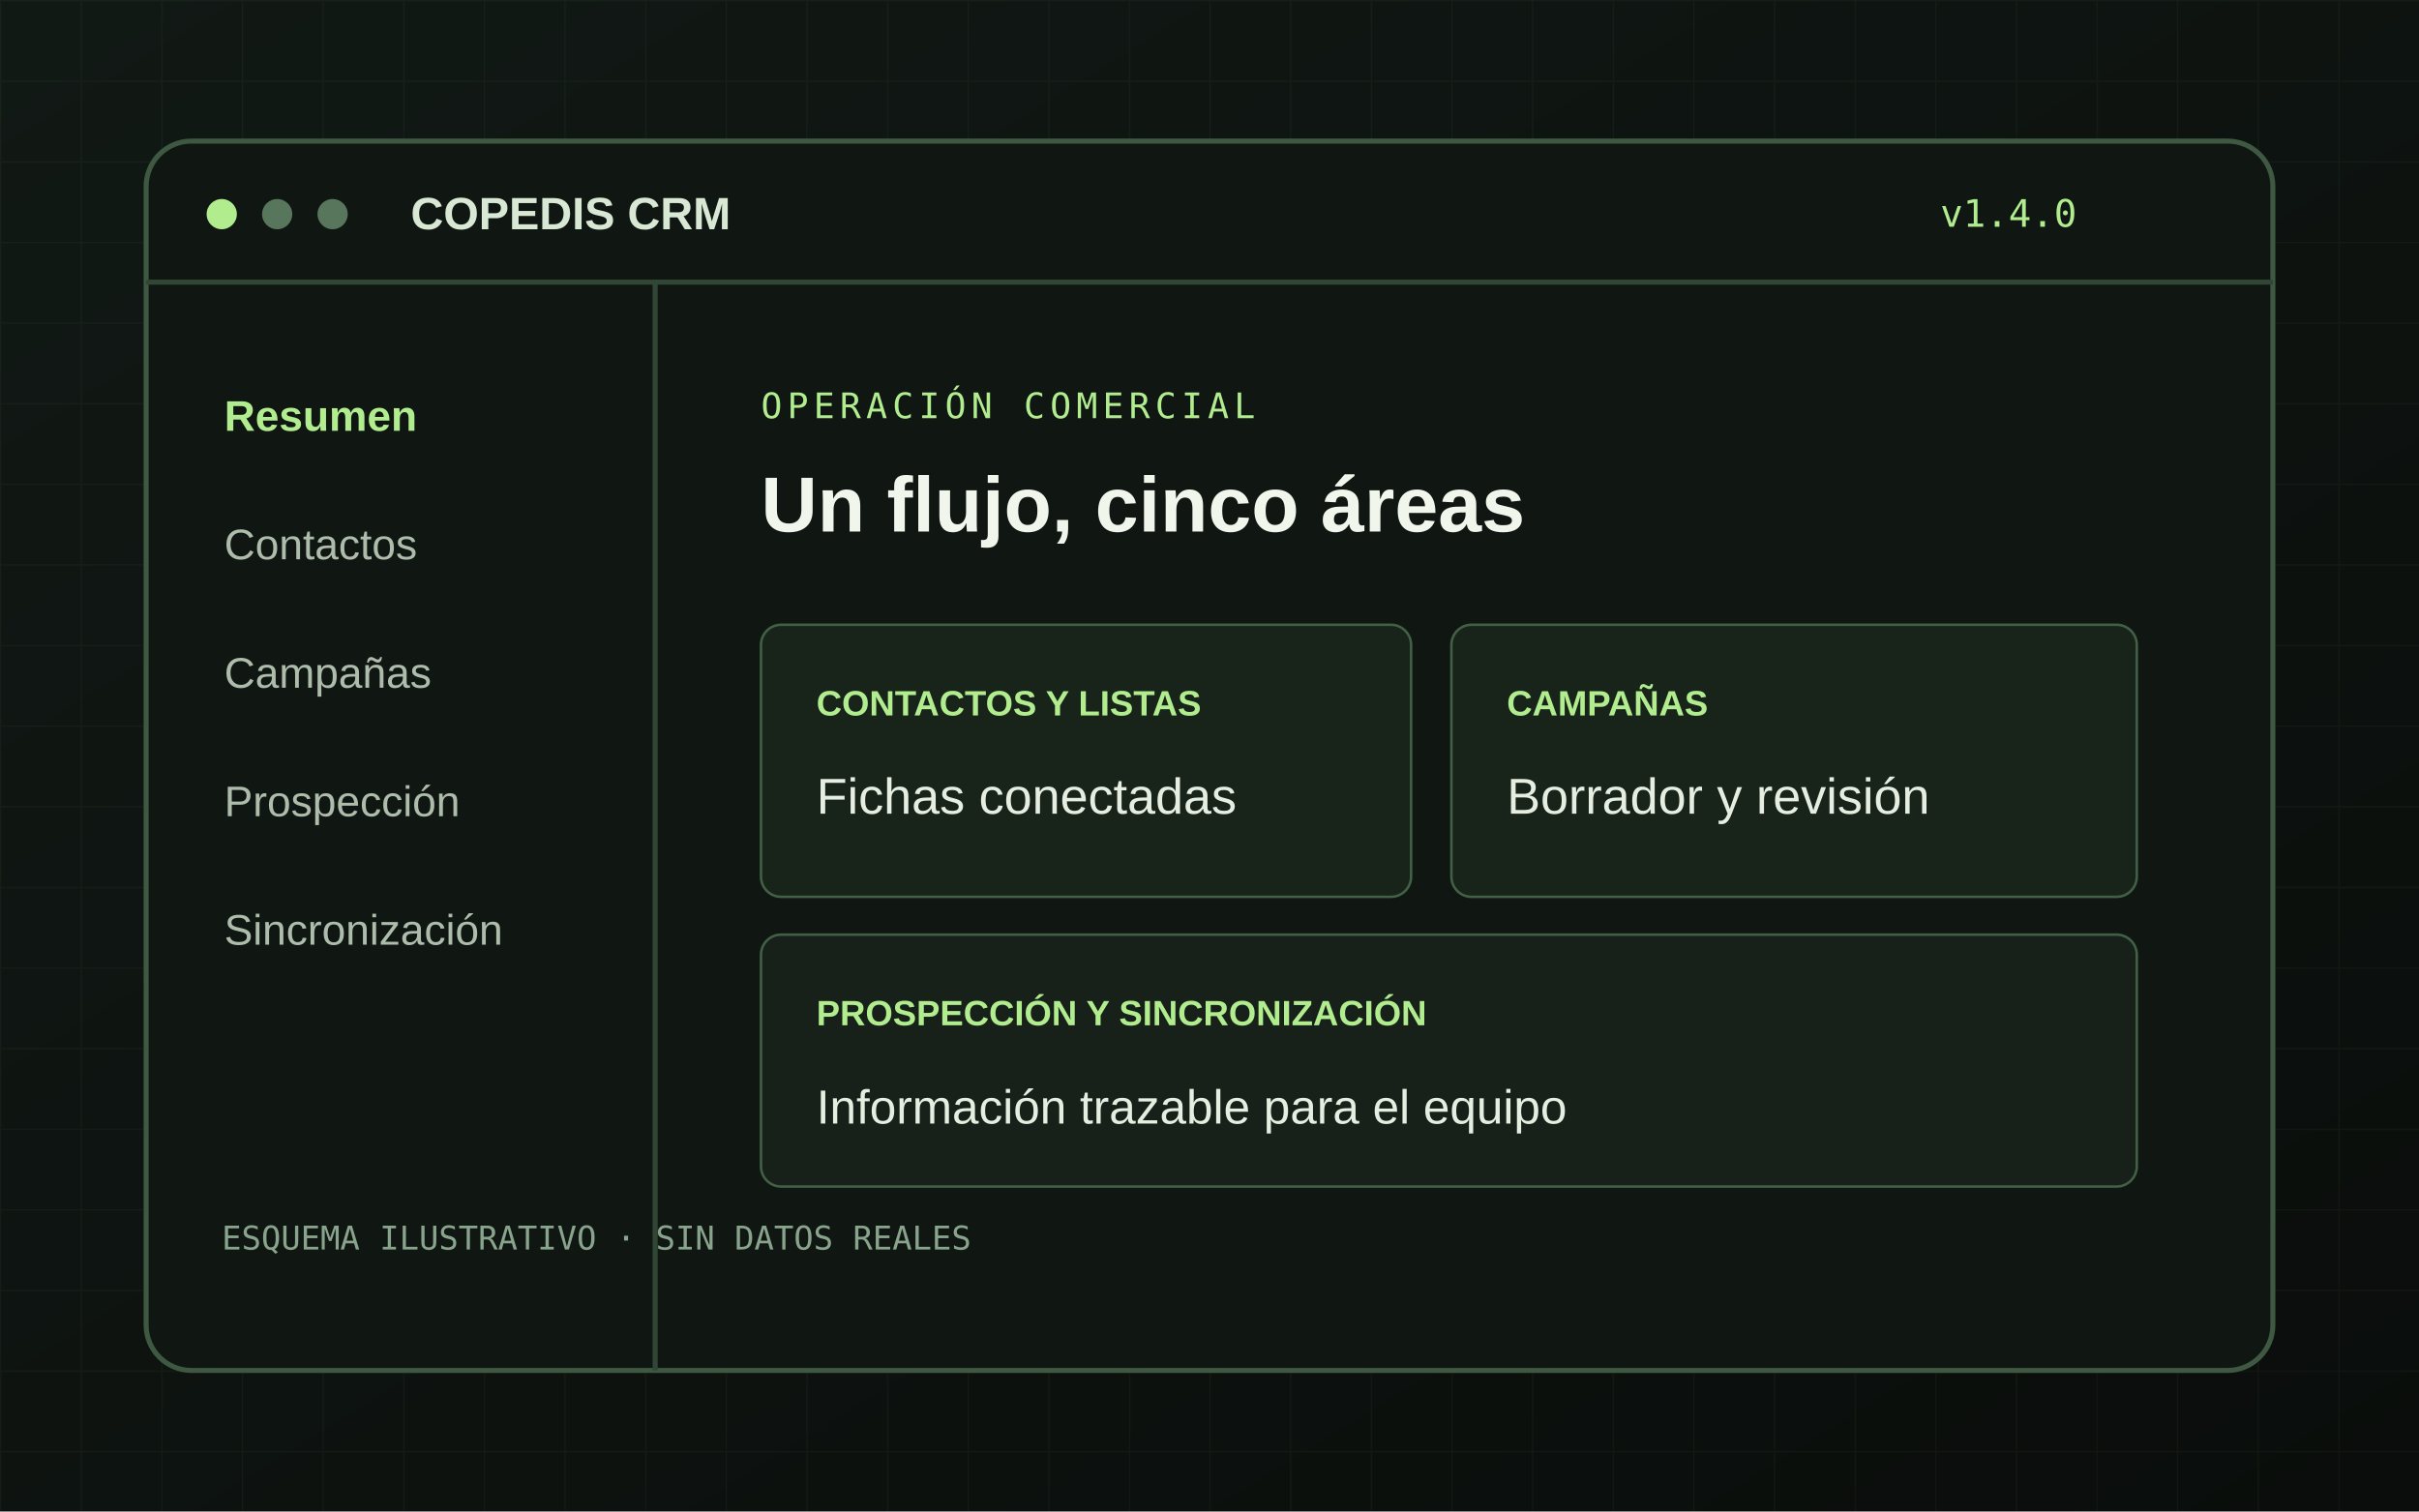
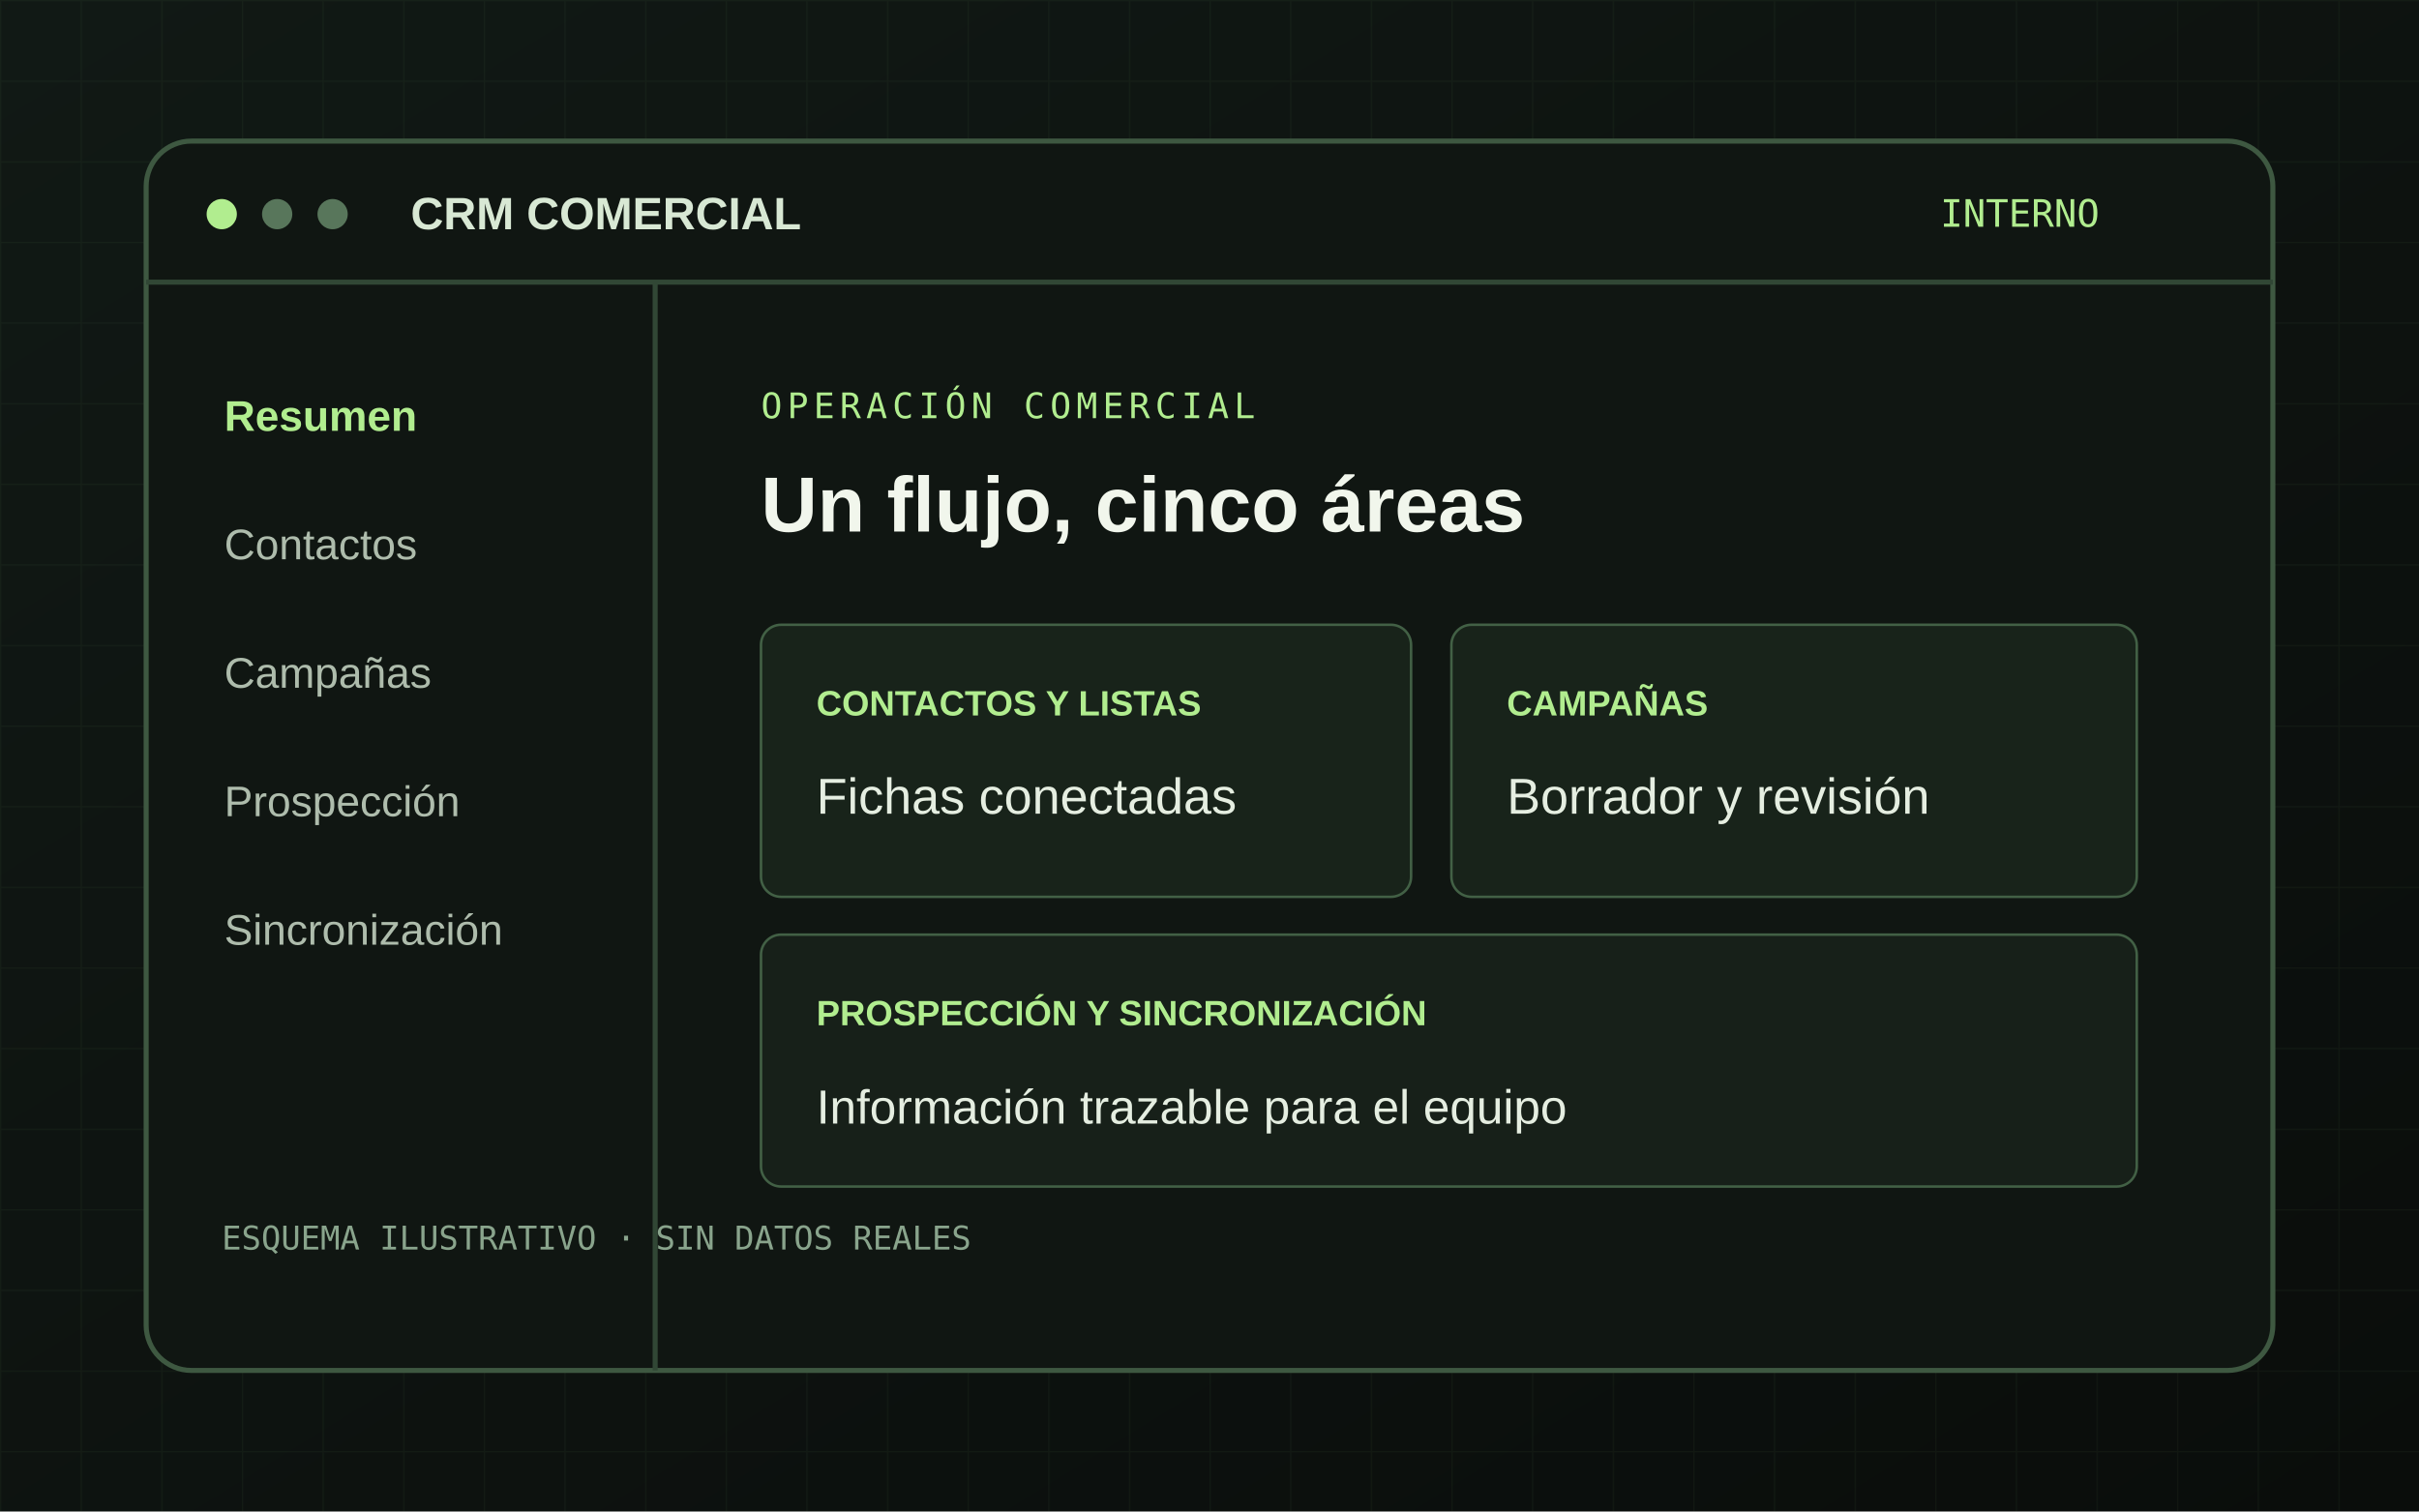
<svg xmlns="http://www.w3.org/2000/svg" viewBox="0 0 960 600" role="img" aria-labelledby="title desc">
  <defs>
    <linearGradient id="back" x2="1" y2="1">
      <stop stop-color="#111915" />
      <stop offset="1" stop-color="#0a0d0b" />
    </linearGradient>
    <pattern id="grid" width="32" height="32" patternUnits="userSpaceOnUse">
      <path d="M32 0H0V32" fill="none" stroke="#b1ed8f" stroke-opacity=".045" />
    </pattern>
  </defs>
  <rect width="960" height="600" fill="url(#back)" />
  <rect width="960" height="600" fill="url(#grid)" />
  <rect x="58" y="56" width="844" height="488" rx="18" fill="#101612" stroke="#3e5841" stroke-width="2" />
  <path d="M58 112h844M260 112v432" stroke="#314735" stroke-width="2" />
  <circle cx="88" cy="85" r="6" fill="#b1ed8f" />
  <circle cx="110" cy="85" r="6" fill="#58765b" />
  <circle cx="132" cy="85" r="6" fill="#58765b" />
-   <text x="163" y="91" fill="#d8e8d4" font-family="Arial,sans-serif" font-size="18" font-weight="700">COPEDIS CRM</text>
-   <text x="770" y="90" fill="#b1ed8f" font-family="monospace" font-size="15">v1.4.0</text>
+   <text x="163" y="91" fill="#d8e8d4" font-family="Arial,sans-serif" font-size="18" font-weight="700">CRM COMERCIAL</text>
+   <text x="770" y="90" fill="#b1ed8f" font-family="monospace" font-size="15">INTERNO</text>
  <g font-family="Arial,sans-serif" font-size="17" fill="#aebcac">
    <text x="89" y="171" fill="#b1ed8f" font-weight="700">Resumen</text>
    <text x="89" y="222">Contactos</text>
    <text x="89" y="273">Campañas</text>
    <text x="89" y="324">Prospección</text>
    <text x="89" y="375">Sincronización</text>
  </g>
  <text x="302" y="166" fill="#b1ed8f" font-family="monospace" font-size="14" letter-spacing="2">OPERACIÓN COMERCIAL</text>
  <text x="302" y="211" fill="#f1f6ec" font-family="Arial,sans-serif" font-size="31" font-weight="700">Un flujo, cinco áreas</text>
  <g font-family="Arial,sans-serif">
    <rect x="302" y="248" width="258" height="108" rx="8" fill="#18231a" stroke="#426045" />
    <text x="324" y="284" fill="#b1ed8f" font-size="14" font-weight="700">CONTACTOS Y LISTAS</text>
    <text x="324" y="323" fill="#e5eee1" font-size="20">Fichas conectadas</text>
    <rect x="576" y="248" width="272" height="108" rx="8" fill="#18231a" stroke="#426045" />
    <text x="598" y="284" fill="#b1ed8f" font-size="14" font-weight="700">CAMPAÑAS</text>
    <text x="598" y="323" fill="#e5eee1" font-size="20">Borrador y revisión</text>
    <rect x="302" y="371" width="546" height="100" rx="8" fill="#172019" stroke="#426045" />
    <text x="324" y="407" fill="#b1ed8f" font-size="14" font-weight="700">PROSPECCIÓN Y SINCRONIZACIÓN</text>
    <text x="324" y="446" fill="#e5eee1" font-size="19">Información trazable para el equipo</text>
  </g>
  <text x="88" y="496" fill="#89a48c" font-family="monospace" font-size="13">ESQUEMA ILUSTRATIVO · SIN DATOS REALES</text>
</svg>
